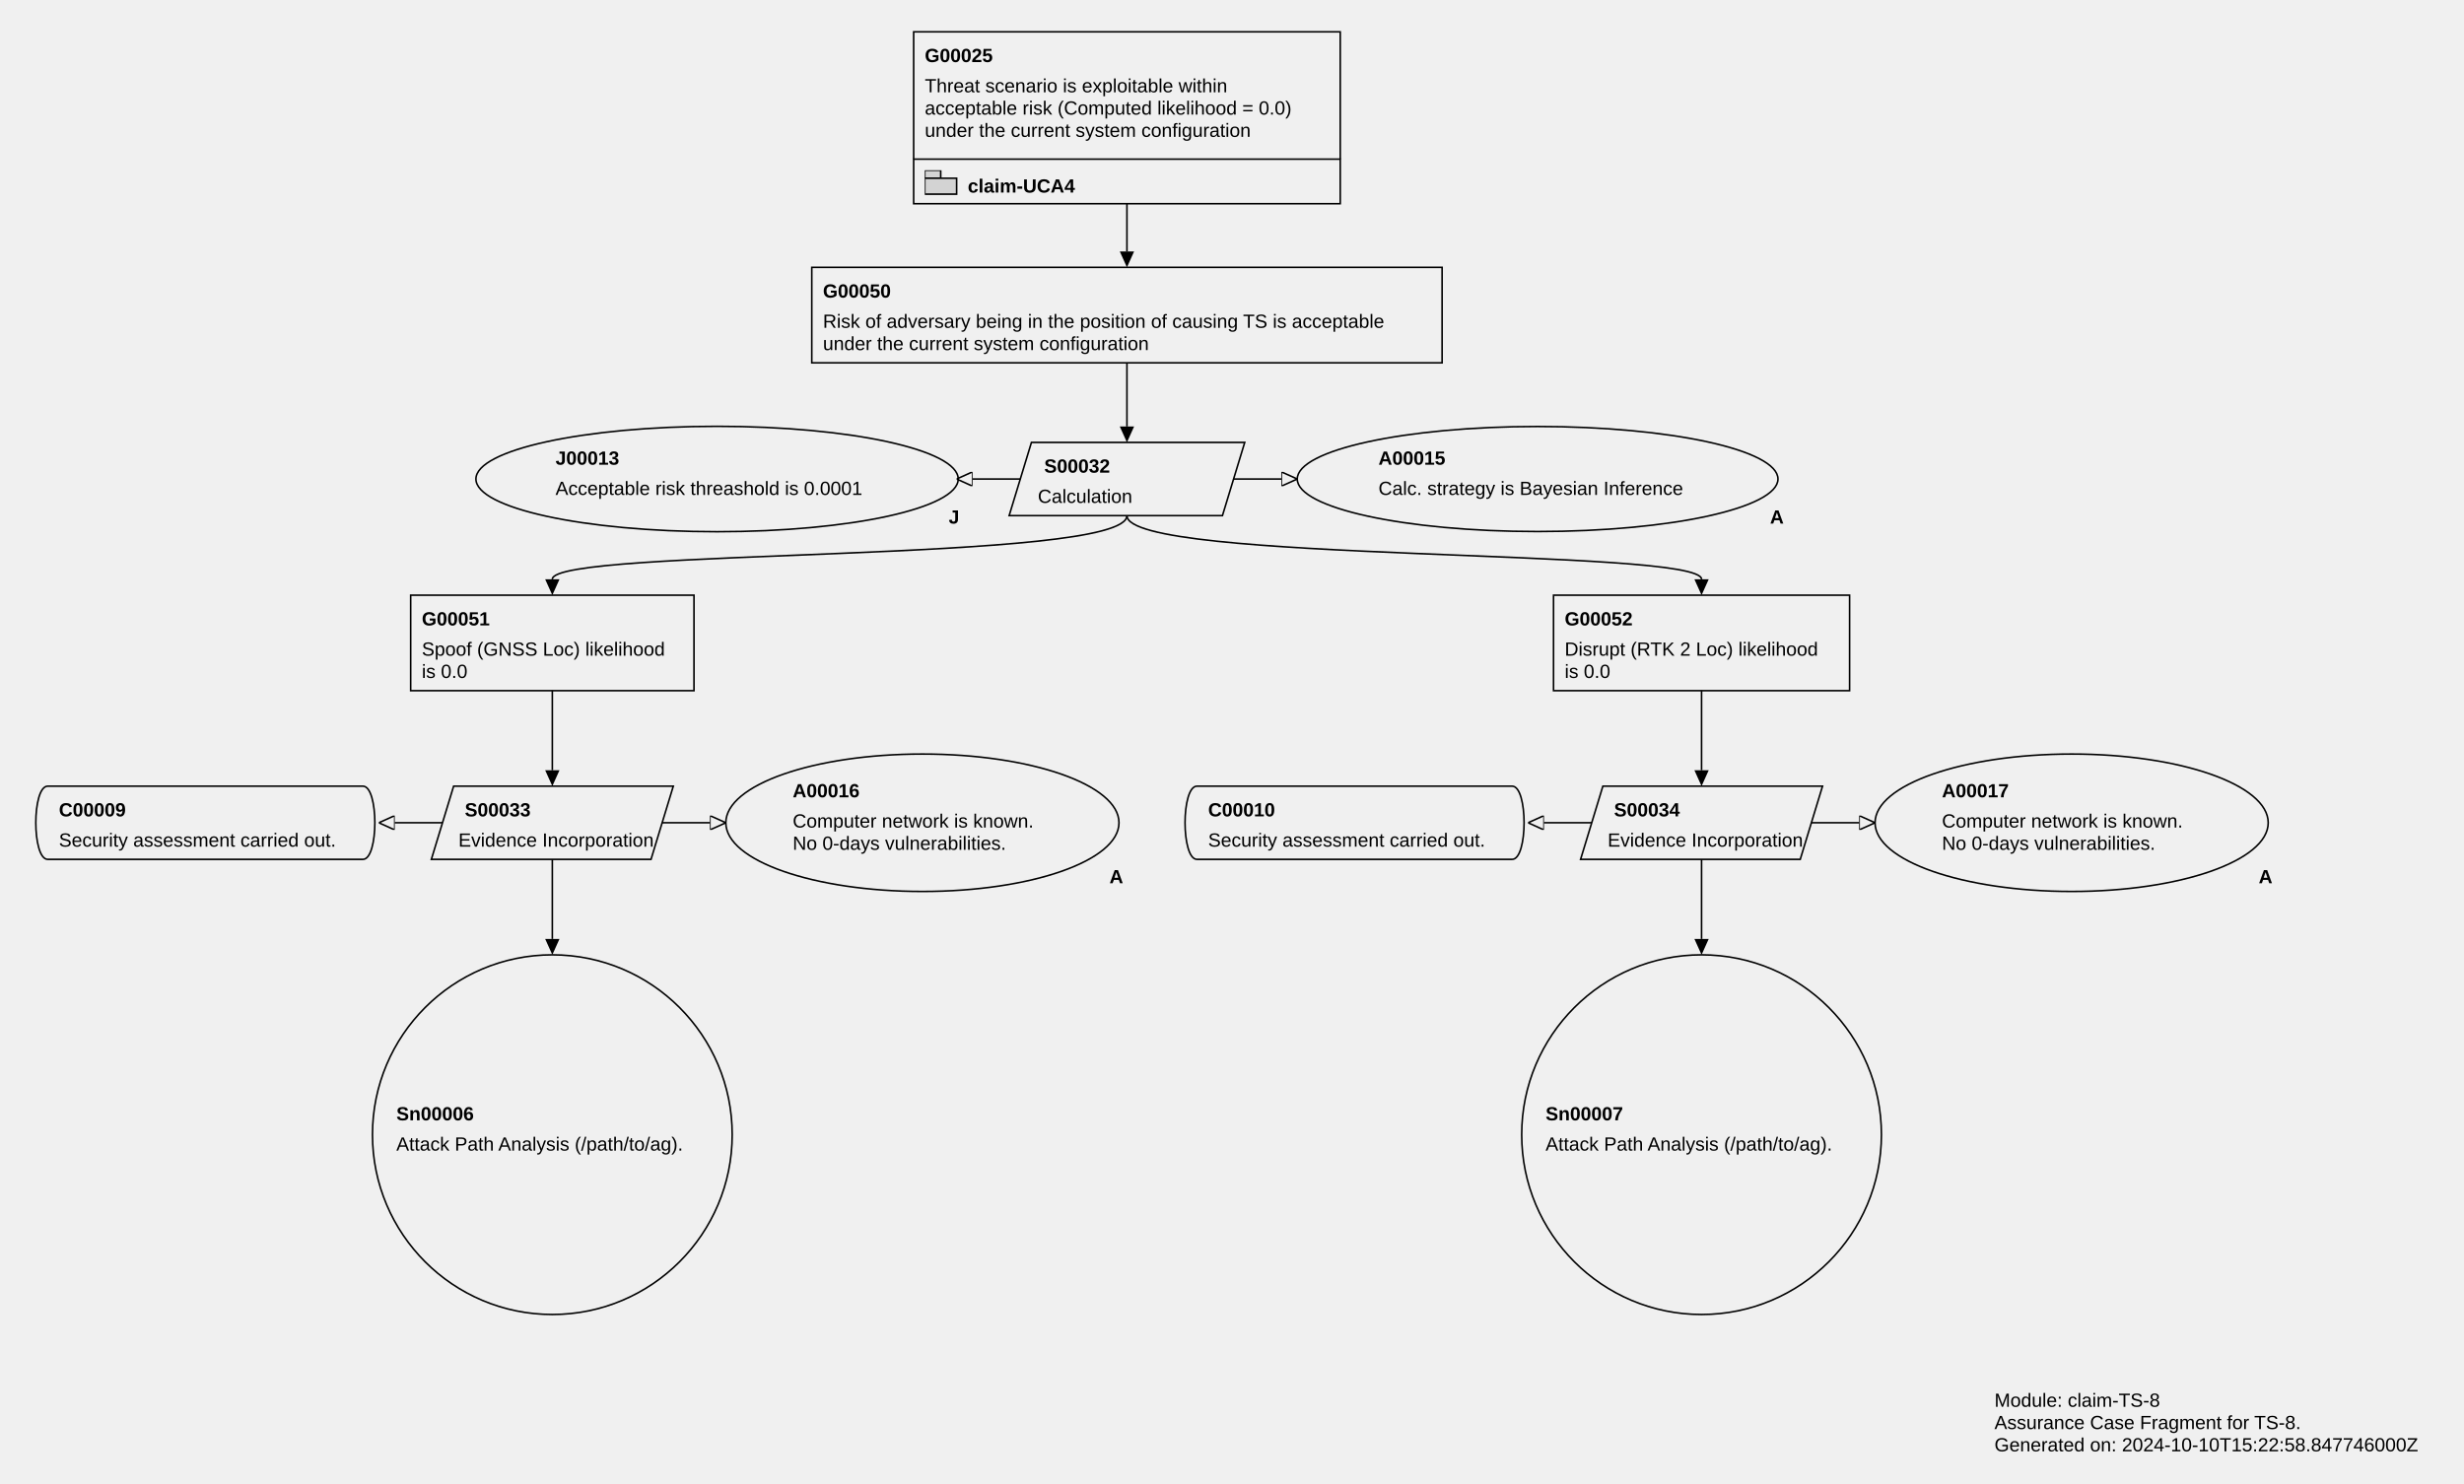
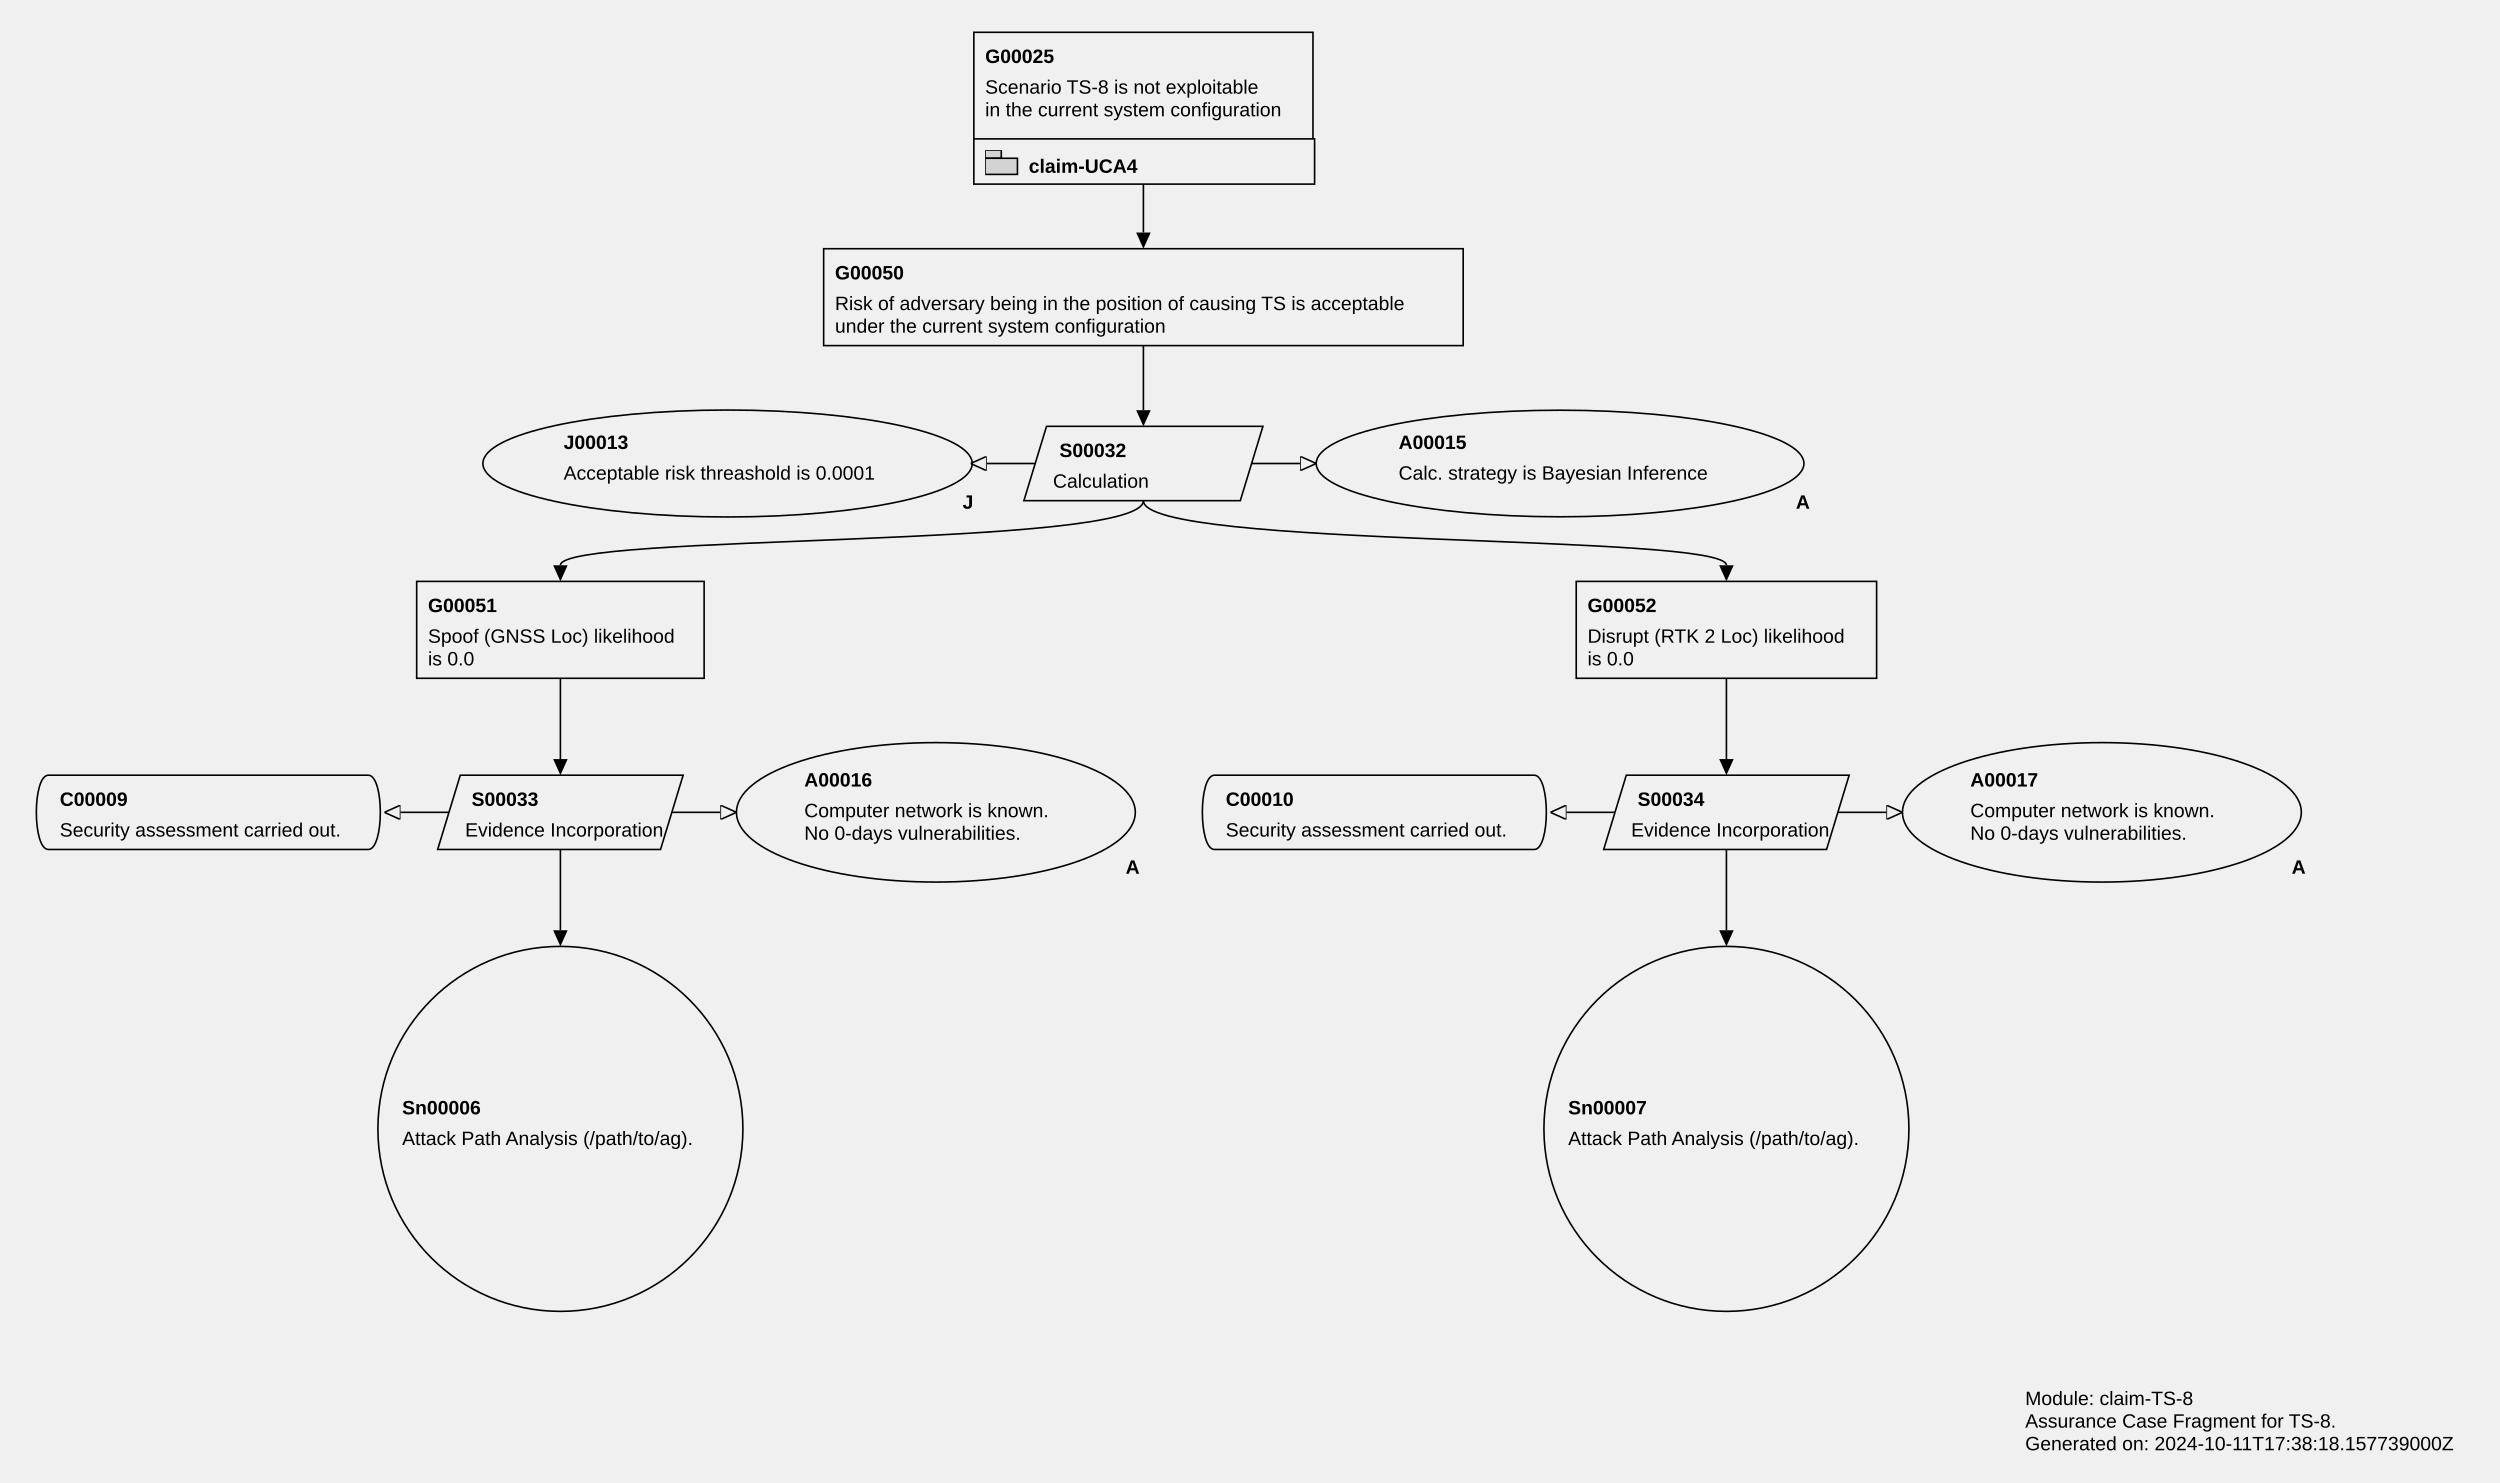
- <svg xmlns="http://www.w3.org/2000/svg" class="gsndiagram" viewBox="0 0 1548 932">
+ <svg xmlns="http://www.w3.org/2000/svg" class="gsndiagram" viewBox="0 0 1548 918">
  <symbol id="module_icon">
    <rect fill="lightgrey" height="5" stroke="black" stroke-width="1" width="10" x="0" y="0" />
    <rect fill="lightgrey" height="10" stroke="black" stroke-width="1" width="20" x="0" y="5" />
  </symbol>
  <symbol id="acp">
    <rect fill="black" height="10" stroke="black" stroke-width="1" width="10" x="0" y="0" />
  </symbol>
  <marker id="composite_arrow" markerHeight="9" markerUnits="userSpaceOnUse" markerWidth="10" orient="auto-start-reverse" refX="0" refY="4.5">
    <polyline fill-opacity="0" points="0 0, 6 4.5, 0 9" stroke="black" stroke-width="1" />
    <polyline fill-opacity="0" points="4 0, 10 4.5, 4 9" stroke="black" stroke-width="1" />
    <polyline fill-opacity="0" points="0 4.5, 10 4.5" stroke="black" stroke-width="1" />
  </marker>
  <marker id="supportedby_arrow" markerHeight="9" markerUnits="userSpaceOnUse" markerWidth="10" orient="auto-start-reverse" refX="0" refY="4.5">
    <polyline fill="black" points="0 0, 10 4.5, 0 9" />
  </marker>
  <marker id="incontextof_arrow" markerHeight="9" markerUnits="userSpaceOnUse" markerWidth="10" orient="auto-start-reverse" refX="0" refY="4.5">
    <polyline fill-opacity="0" points="0 0, 10 4.5, 0 9, 0 0" stroke="black" stroke-width="1" />
  </marker>
  <style type="text/css">
.notVerified path { fill: red; fill-opacity: 1;}
/* .notVerified text,a { fill: white; } */
</style>
  <a href="claim-UCA4.svg#node_g00025">
    <g class="gsn_module_claim_uca4 gsnelem gsnawaygoal" id="node_g00025">
-       <path class="border" d="M574,100 V20 H842 V100" fill-opacity="0" stroke="black" stroke-width="1" />
-       <text font-family="Arial" font-size="12" font-weight="bold" x="581" y="39">G00025</text>
-       <text font-family="Arial" font-size="12" x="581" y="58">Threat scenario is exploitable within </text>
-       <text font-family="Arial" font-size="12" x="581" y="72"> acceptable risk (Computed likelihood = 0.0) </text>
-       <text font-family="Arial" font-size="12" x="581" y="86"> under the current system configuration</text>
+       <path class="border" d="M603,86 V20 H813 V86" fill-opacity="0" stroke="black" stroke-width="1" />
+       <text font-family="Arial" font-size="12" font-weight="bold" x="610" y="39">G00025</text>
+       <text font-family="Arial" font-size="12" x="610" y="58">Scenario TS-8 is not exploitable </text>
+       <text font-family="Arial" font-size="12" x="610" y="72"> in the current system configuration</text>
      <a href="claim-UCA4.svg#node_g00025">
-         <path class="border" d="M574,100 h268 v28 h-268 z" fill-opacity="0" stroke="black" stroke-width="1" />
-         <text font-family="Arial" font-size="12" font-weight="bold" x="608" y="121">claim-UCA4</text>
+         <path class="border" d="M603,86 h211 v28 h-211 z" fill-opacity="0" stroke="black" stroke-width="1" />
+         <text font-family="Arial" font-size="12" font-weight="bold" x="637" y="107">claim-UCA4</text>
      </a>
-       <use href="#module_icon" x="581" y="107" />
+       <use href="#module_icon" x="610" y="93" />
    </g>
  </a>
  <g class="gsn_module_claim_ts_8 gsnelem gsngoal" id="node_g00050">
-     <path class="border" d="M510,168 L906,168 L906,228 L510,228 z" fill-opacity="0" stroke="black" stroke-width="1" />
-     <text font-family="Arial" font-size="12" font-weight="bold" x="517" y="187">G00050</text>
-     <text font-family="Arial" font-size="12" x="517" y="206">Risk of adversary being in the position of causing TS is acceptable </text>
-     <text font-family="Arial" font-size="12" x="517" y="220"> under the current system configuration</text>
+     <path class="border" d="M510,154 L906,154 L906,214 L510,214 z" fill-opacity="0" stroke="black" stroke-width="1" />
+     <text font-family="Arial" font-size="12" font-weight="bold" x="517" y="173">G00050</text>
+     <text font-family="Arial" font-size="12" x="517" y="192">Risk of adversary being in the position of causing TS is acceptable </text>
+     <text font-family="Arial" font-size="12" x="517" y="206"> under the current system configuration</text>
  </g>
  <g class="gsn_module_claim_ts_8 gsnelem gsnjust" id="node_j00013">
-     <path class="border" d="M299,301 a151,33,0,1,0,303,0 a151,33,0,1,0,-303,0 z" fill-opacity="0" stroke="black" stroke-width="1" />
-     <text font-family="Arial" font-size="12" font-weight="bold" x="349" y="292">J00013</text>
-     <text font-family="Arial" font-size="12" x="349" y="311">Acceptable risk threashold is 0.0001</text>
-     <text font-family="Arial" font-size="12" font-weight="bold" x="596" y="329">J</text>
+     <path class="border" d="M299,287 a151,33,0,1,0,303,0 a151,33,0,1,0,-303,0 z" fill-opacity="0" stroke="black" stroke-width="1" />
+     <text font-family="Arial" font-size="12" font-weight="bold" x="349" y="278">J00013</text>
+     <text font-family="Arial" font-size="12" x="349" y="297">Acceptable risk threashold is 0.0001</text>
+     <text font-family="Arial" font-size="12" font-weight="bold" x="596" y="315">J</text>
  </g>
  <g class="gsn_module_claim_ts_8 gsnelem gsnstgy" id="node_s00032">
-     <path class="border" d="M648,278 L782,278 L768,324 L634,324 z" fill-opacity="0" stroke="black" stroke-width="1" />
-     <text font-family="Arial" font-size="12" font-weight="bold" x="656" y="297">S00032</text>
-     <text font-family="Arial" font-size="12" x="652" y="316">Calculation</text>
+     <path class="border" d="M648,264 L782,264 L768,310 L634,310 z" fill-opacity="0" stroke="black" stroke-width="1" />
+     <text font-family="Arial" font-size="12" font-weight="bold" x="656" y="283">S00032</text>
+     <text font-family="Arial" font-size="12" x="652" y="302">Calculation</text>
  </g>
  <g class="gsn_module_claim_ts_8 gsnelem gsnasmp" id="node_a00015">
-     <path class="border" d="M815,301 a151,33,0,1,0,302,0 a151,33,0,1,0,-302,0 z" fill-opacity="0" stroke="black" stroke-width="1" />
-     <text font-family="Arial" font-size="12" font-weight="bold" x="866" y="292">A00015</text>
-     <text font-family="Arial" font-size="12" x="866" y="311">Calc. strategy is Bayesian Inference</text>
-     <text font-family="Arial" font-size="12" font-weight="bold" x="1112" y="329">A</text>
+     <path class="border" d="M815,287 a151,33,0,1,0,302,0 a151,33,0,1,0,-302,0 z" fill-opacity="0" stroke="black" stroke-width="1" />
+     <text font-family="Arial" font-size="12" font-weight="bold" x="866" y="278">A00015</text>
+     <text font-family="Arial" font-size="12" x="866" y="297">Calc. strategy is Bayesian Inference</text>
+     <text font-family="Arial" font-size="12" font-weight="bold" x="1112" y="315">A</text>
  </g>
  <g class="gsn_module_claim_ts_8 gsnelem gsngoal" id="node_g00051">
-     <path class="border" d="M258,374 L436,374 L436,434 L258,434 z" fill-opacity="0" stroke="black" stroke-width="1" />
-     <text font-family="Arial" font-size="12" font-weight="bold" x="265" y="393">G00051</text>
-     <text font-family="Arial" font-size="12" x="265" y="412">Spoof (GNSS Loc) likelihood </text>
-     <text font-family="Arial" font-size="12" x="265" y="426"> is 0.0</text>
+     <path class="border" d="M258,360 L436,360 L436,420 L258,420 z" fill-opacity="0" stroke="black" stroke-width="1" />
+     <text font-family="Arial" font-size="12" font-weight="bold" x="265" y="379">G00051</text>
+     <text font-family="Arial" font-size="12" x="265" y="398">Spoof (GNSS Loc) likelihood </text>
+     <text font-family="Arial" font-size="12" x="265" y="412"> is 0.0</text>
  </g>
  <g class="gsn_module_claim_ts_8 gsnelem gsngoal" id="node_g00052">
-     <path class="border" d="M976,374 L1162,374 L1162,434 L976,434 z" fill-opacity="0" stroke="black" stroke-width="1" />
-     <text font-family="Arial" font-size="12" font-weight="bold" x="983" y="393">G00052</text>
-     <text font-family="Arial" font-size="12" x="983" y="412">Disrupt (RTK 2 Loc) likelihood </text>
-     <text font-family="Arial" font-size="12" x="983" y="426"> is 0.0</text>
+     <path class="border" d="M976,360 L1162,360 L1162,420 L976,420 z" fill-opacity="0" stroke="black" stroke-width="1" />
+     <text font-family="Arial" font-size="12" font-weight="bold" x="983" y="379">G00052</text>
+     <text font-family="Arial" font-size="12" x="983" y="398">Disrupt (RTK 2 Loc) likelihood </text>
+     <text font-family="Arial" font-size="12" x="983" y="412"> is 0.0</text>
  </g>
  <g class="gsn_module_claim_ts_8 gsnelem gsnctxt" id="node_c00009">
-     <path class="border" d="M30,494 L228,494 C238,494,238,540,228,540 L30,540 C20,540,20,494,30,494" fill-opacity="0" stroke="black" stroke-width="1" />
-     <text font-family="Arial" font-size="12" font-weight="bold" x="37" y="513">C00009</text>
-     <text font-family="Arial" font-size="12" x="37" y="532">Security assessment carried out.</text>
+     <path class="border" d="M30,480 L228,480 C238,480,238,526,228,526 L30,526 C20,526,20,480,30,480" fill-opacity="0" stroke="black" stroke-width="1" />
+     <text font-family="Arial" font-size="12" font-weight="bold" x="37" y="499">C00009</text>
+     <text font-family="Arial" font-size="12" x="37" y="518">Security assessment carried out.</text>
  </g>
  <g class="gsn_module_claim_ts_8 gsnelem gsnstgy" id="node_s00033">
-     <path class="border" d="M285,494 L423,494 L409,540 L271,540 z" fill-opacity="0" stroke="black" stroke-width="1" />
-     <text font-family="Arial" font-size="12" font-weight="bold" x="292" y="513">S00033</text>
-     <text font-family="Arial" font-size="12" x="288" y="532">Evidence Incorporation</text>
+     <path class="border" d="M285,480 L423,480 L409,526 L271,526 z" fill-opacity="0" stroke="black" stroke-width="1" />
+     <text font-family="Arial" font-size="12" font-weight="bold" x="292" y="499">S00033</text>
+     <text font-family="Arial" font-size="12" x="288" y="518">Evidence Incorporation</text>
  </g>
  <g class="gsn_module_claim_ts_8 gsnelem gsnasmp" id="node_a00016">
-     <path class="border" d="M456,517 a123,43,0,1,0,247,0 a123,43,0,1,0,-247,0 z" fill-opacity="0" stroke="black" stroke-width="1" />
-     <text font-family="Arial" font-size="12" font-weight="bold" x="498" y="501">A00016</text>
-     <text font-family="Arial" font-size="12" x="498" y="520">Computer network is known. </text>
-     <text font-family="Arial" font-size="12" x="498" y="534"> No 0-days vulnerabilities.</text>
-     <text font-family="Arial" font-size="12" font-weight="bold" x="697" y="555">A</text>
+     <path class="border" d="M456,503 a123,43,0,1,0,247,0 a123,43,0,1,0,-247,0 z" fill-opacity="0" stroke="black" stroke-width="1" />
+     <text font-family="Arial" font-size="12" font-weight="bold" x="498" y="487">A00016</text>
+     <text font-family="Arial" font-size="12" x="498" y="506">Computer network is known. </text>
+     <text font-family="Arial" font-size="12" x="498" y="520"> No 0-days vulnerabilities.</text>
+     <text font-family="Arial" font-size="12" font-weight="bold" x="697" y="541">A</text>
  </g>
  <g class="gsn_module_claim_ts_8 gsnelem gsnctxt" id="node_c00010">
-     <path class="border" d="M752,494 L950,494 C960,494,960,540,950,540 L752,540 C742,540,742,494,752,494" fill-opacity="0" stroke="black" stroke-width="1" />
-     <text font-family="Arial" font-size="12" font-weight="bold" x="759" y="513">C00010</text>
-     <text font-family="Arial" font-size="12" x="759" y="532">Security assessment carried out.</text>
+     <path class="border" d="M752,480 L950,480 C960,480,960,526,950,526 L752,526 C742,526,742,480,752,480" fill-opacity="0" stroke="black" stroke-width="1" />
+     <text font-family="Arial" font-size="12" font-weight="bold" x="759" y="499">C00010</text>
+     <text font-family="Arial" font-size="12" x="759" y="518">Security assessment carried out.</text>
  </g>
  <g class="gsn_module_claim_ts_8 gsnelem gsnstgy" id="node_s00034">
-     <path class="border" d="M1007,494 L1145,494 L1131,540 L993,540 z" fill-opacity="0" stroke="black" stroke-width="1" />
-     <text font-family="Arial" font-size="12" font-weight="bold" x="1014" y="513">S00034</text>
-     <text font-family="Arial" font-size="12" x="1010" y="532">Evidence Incorporation</text>
+     <path class="border" d="M1007,480 L1145,480 L1131,526 L993,526 z" fill-opacity="0" stroke="black" stroke-width="1" />
+     <text font-family="Arial" font-size="12" font-weight="bold" x="1014" y="499">S00034</text>
+     <text font-family="Arial" font-size="12" x="1010" y="518">Evidence Incorporation</text>
  </g>
  <g class="gsn_module_claim_ts_8 gsnelem gsnasmp" id="node_a00017">
-     <path class="border" d="M1178,517 a123,43,0,1,0,247,0 a123,43,0,1,0,-247,0 z" fill-opacity="0" stroke="black" stroke-width="1" />
-     <text font-family="Arial" font-size="12" font-weight="bold" x="1220" y="501">A00017</text>
-     <text font-family="Arial" font-size="12" x="1220" y="520">Computer network is known. </text>
-     <text font-family="Arial" font-size="12" x="1220" y="534"> No 0-days vulnerabilities.</text>
-     <text font-family="Arial" font-size="12" font-weight="bold" x="1419" y="555">A</text>
+     <path class="border" d="M1178,503 a123,43,0,1,0,247,0 a123,43,0,1,0,-247,0 z" fill-opacity="0" stroke="black" stroke-width="1" />
+     <text font-family="Arial" font-size="12" font-weight="bold" x="1220" y="487">A00017</text>
+     <text font-family="Arial" font-size="12" x="1220" y="506">Computer network is known. </text>
+     <text font-family="Arial" font-size="12" x="1220" y="520"> No 0-days vulnerabilities.</text>
+     <text font-family="Arial" font-size="12" font-weight="bold" x="1419" y="541">A</text>
  </g>
  <g class="gsn_module_claim_ts_8 gsnelem gsnsltn" id="node_sn00006">
-     <path class="border" d="M234,713 a113,113,0,1,0,226,0 a113,113,0,1,0,-226,0 z" fill-opacity="0" stroke="black" stroke-width="1" />
-     <text font-family="Arial" font-size="12" font-weight="bold" x="249" y="704">Sn00006</text>
-     <text font-family="Arial" font-size="12" x="249" y="723">Attack Path Analysis (/path/to/ag). </text>
+     <path class="border" d="M234,699 a113,113,0,1,0,226,0 a113,113,0,1,0,-226,0 z" fill-opacity="0" stroke="black" stroke-width="1" />
+     <text font-family="Arial" font-size="12" font-weight="bold" x="249" y="690">Sn00006</text>
+     <text font-family="Arial" font-size="12" x="249" y="709">Attack Path Analysis (/path/to/ag). </text>
  </g>
  <g class="gsn_module_claim_ts_8 gsnelem gsnsltn" id="node_sn00007">
-     <path class="border" d="M956,713 a113,113,0,1,0,226,0 a113,113,0,1,0,-226,0 z" fill-opacity="0" stroke="black" stroke-width="1" />
-     <text font-family="Arial" font-size="12" font-weight="bold" x="971" y="704">Sn00007</text>
-     <text font-family="Arial" font-size="12" x="971" y="723">Attack Path Analysis (/path/to/ag). </text>
+     <path class="border" d="M956,699 a113,113,0,1,0,226,0 a113,113,0,1,0,-226,0 z" fill-opacity="0" stroke="black" stroke-width="1" />
+     <text font-family="Arial" font-size="12" font-weight="bold" x="971" y="690">Sn00007</text>
+     <text font-family="Arial" font-size="12" x="971" y="709">Attack Path Analysis (/path/to/ag). </text>
  </g>
-   <path class="gsnedge gsninspby" d="M708,128 C708,158,708,138,708,158" fill-opacity="0" marker-end="url(#supportedby_arrow)" stroke="black" stroke-width="1" />
-   <path class="gsnedge gsninspby" d="M708,228 C708,258,708,248,708,268" fill-opacity="0" marker-end="url(#supportedby_arrow)" stroke="black" stroke-width="1" />
-   <path class="gsnedge gsninspby" d="M347,434 C347,464,347,464,347,484" fill-opacity="0" marker-end="url(#supportedby_arrow)" stroke="black" stroke-width="1" />
-   <path class="gsnedge gsninspby" d="M1069,434 C1069,464,1069,464,1069,484" fill-opacity="0" marker-end="url(#supportedby_arrow)" stroke="black" stroke-width="1" />
-   <path class="gsnedge gsninctxt" d="M775,301 C805,301,785,301,805,301" fill-opacity="0" marker-end="url(#incontextof_arrow)" stroke="black" stroke-width="1" />
-   <path class="gsnedge gsninctxt" d="M641,301 C611,301,631,301,611,301" fill-opacity="0" marker-end="url(#incontextof_arrow)" stroke="black" stroke-width="1" />
-   <path class="gsnedge gsninspby" d="M708,324 C708,354,347,344,347,364" fill-opacity="0" marker-end="url(#supportedby_arrow)" stroke="black" stroke-width="1" />
-   <path class="gsnedge gsninspby" d="M708,324 C708,354,1069,344,1069,364" fill-opacity="0" marker-end="url(#supportedby_arrow)" stroke="black" stroke-width="1" />
-   <path class="gsnedge gsninctxt" d="M416,517 C446,517,426,517,446,517" fill-opacity="0" marker-end="url(#incontextof_arrow)" stroke="black" stroke-width="1" />
-   <path class="gsnedge gsninctxt" d="M278,517 C248,517,268,517,248,517" fill-opacity="0" marker-end="url(#incontextof_arrow)" stroke="black" stroke-width="1" />
-   <path class="gsnedge gsninspby" d="M347,540 C347,570,347,570,347,590" fill-opacity="0" marker-end="url(#supportedby_arrow)" stroke="black" stroke-width="1" />
-   <path class="gsnedge gsninctxt" d="M1138,517 C1168,517,1148,517,1168,517" fill-opacity="0" marker-end="url(#incontextof_arrow)" stroke="black" stroke-width="1" />
-   <path class="gsnedge gsninctxt" d="M1000,517 C970,517,990,517,970,517" fill-opacity="0" marker-end="url(#incontextof_arrow)" stroke="black" stroke-width="1" />
-   <path class="gsnedge gsninspby" d="M1069,540 C1069,570,1069,570,1069,590" fill-opacity="0" marker-end="url(#supportedby_arrow)" stroke="black" stroke-width="1" />
+   <path class="gsnedge gsninspby" d="M708,114 C708,144,708,124,708,144" fill-opacity="0" marker-end="url(#supportedby_arrow)" stroke="black" stroke-width="1" />
+   <path class="gsnedge gsninspby" d="M708,214 C708,244,708,234,708,254" fill-opacity="0" marker-end="url(#supportedby_arrow)" stroke="black" stroke-width="1" />
+   <path class="gsnedge gsninspby" d="M347,420 C347,450,347,450,347,470" fill-opacity="0" marker-end="url(#supportedby_arrow)" stroke="black" stroke-width="1" />
+   <path class="gsnedge gsninspby" d="M1069,420 C1069,450,1069,450,1069,470" fill-opacity="0" marker-end="url(#supportedby_arrow)" stroke="black" stroke-width="1" />
+   <path class="gsnedge gsninctxt" d="M775,287 C805,287,785,287,805,287" fill-opacity="0" marker-end="url(#incontextof_arrow)" stroke="black" stroke-width="1" />
+   <path class="gsnedge gsninctxt" d="M641,287 C611,287,631,287,611,287" fill-opacity="0" marker-end="url(#incontextof_arrow)" stroke="black" stroke-width="1" />
+   <path class="gsnedge gsninspby" d="M708,310 C708,340,347,330,347,350" fill-opacity="0" marker-end="url(#supportedby_arrow)" stroke="black" stroke-width="1" />
+   <path class="gsnedge gsninspby" d="M708,310 C708,340,1069,330,1069,350" fill-opacity="0" marker-end="url(#supportedby_arrow)" stroke="black" stroke-width="1" />
+   <path class="gsnedge gsninctxt" d="M416,503 C446,503,426,503,446,503" fill-opacity="0" marker-end="url(#incontextof_arrow)" stroke="black" stroke-width="1" />
+   <path class="gsnedge gsninctxt" d="M278,503 C248,503,268,503,248,503" fill-opacity="0" marker-end="url(#incontextof_arrow)" stroke="black" stroke-width="1" />
+   <path class="gsnedge gsninspby" d="M347,526 C347,556,347,556,347,576" fill-opacity="0" marker-end="url(#supportedby_arrow)" stroke="black" stroke-width="1" />
+   <path class="gsnedge gsninctxt" d="M1138,503 C1168,503,1148,503,1168,503" fill-opacity="0" marker-end="url(#incontextof_arrow)" stroke="black" stroke-width="1" />
+   <path class="gsnedge gsninctxt" d="M1000,503 C970,503,990,503,970,503" fill-opacity="0" marker-end="url(#incontextof_arrow)" stroke="black" stroke-width="1" />
+   <path class="gsnedge gsninspby" d="M1069,526 C1069,556,1069,556,1069,576" fill-opacity="0" marker-end="url(#supportedby_arrow)" stroke="black" stroke-width="1" />
  <g class="gsnmodule" id="node_gsn_module">
-     <text font-family="Arial" font-size="12" x="1253" y="884">Module: claim-TS-8</text>
-     <text font-family="Arial" font-size="12" x="1253" y="898">Assurance Case Fragment for TS-8.</text>
-     <text font-family="Arial" font-size="12" x="1253" y="912">Generated on: 2024-10-10T15:22:58.847746000Z</text>
+     <text font-family="Arial" font-size="12" x="1254" y="870">Module: claim-TS-8</text>
+     <text font-family="Arial" font-size="12" x="1254" y="884">Assurance Case Fragment for TS-8.</text>
+     <text font-family="Arial" font-size="12" x="1254" y="898">Generated on: 2024-10-11T17:38:18.157739000Z</text>
  </g>
</svg>
